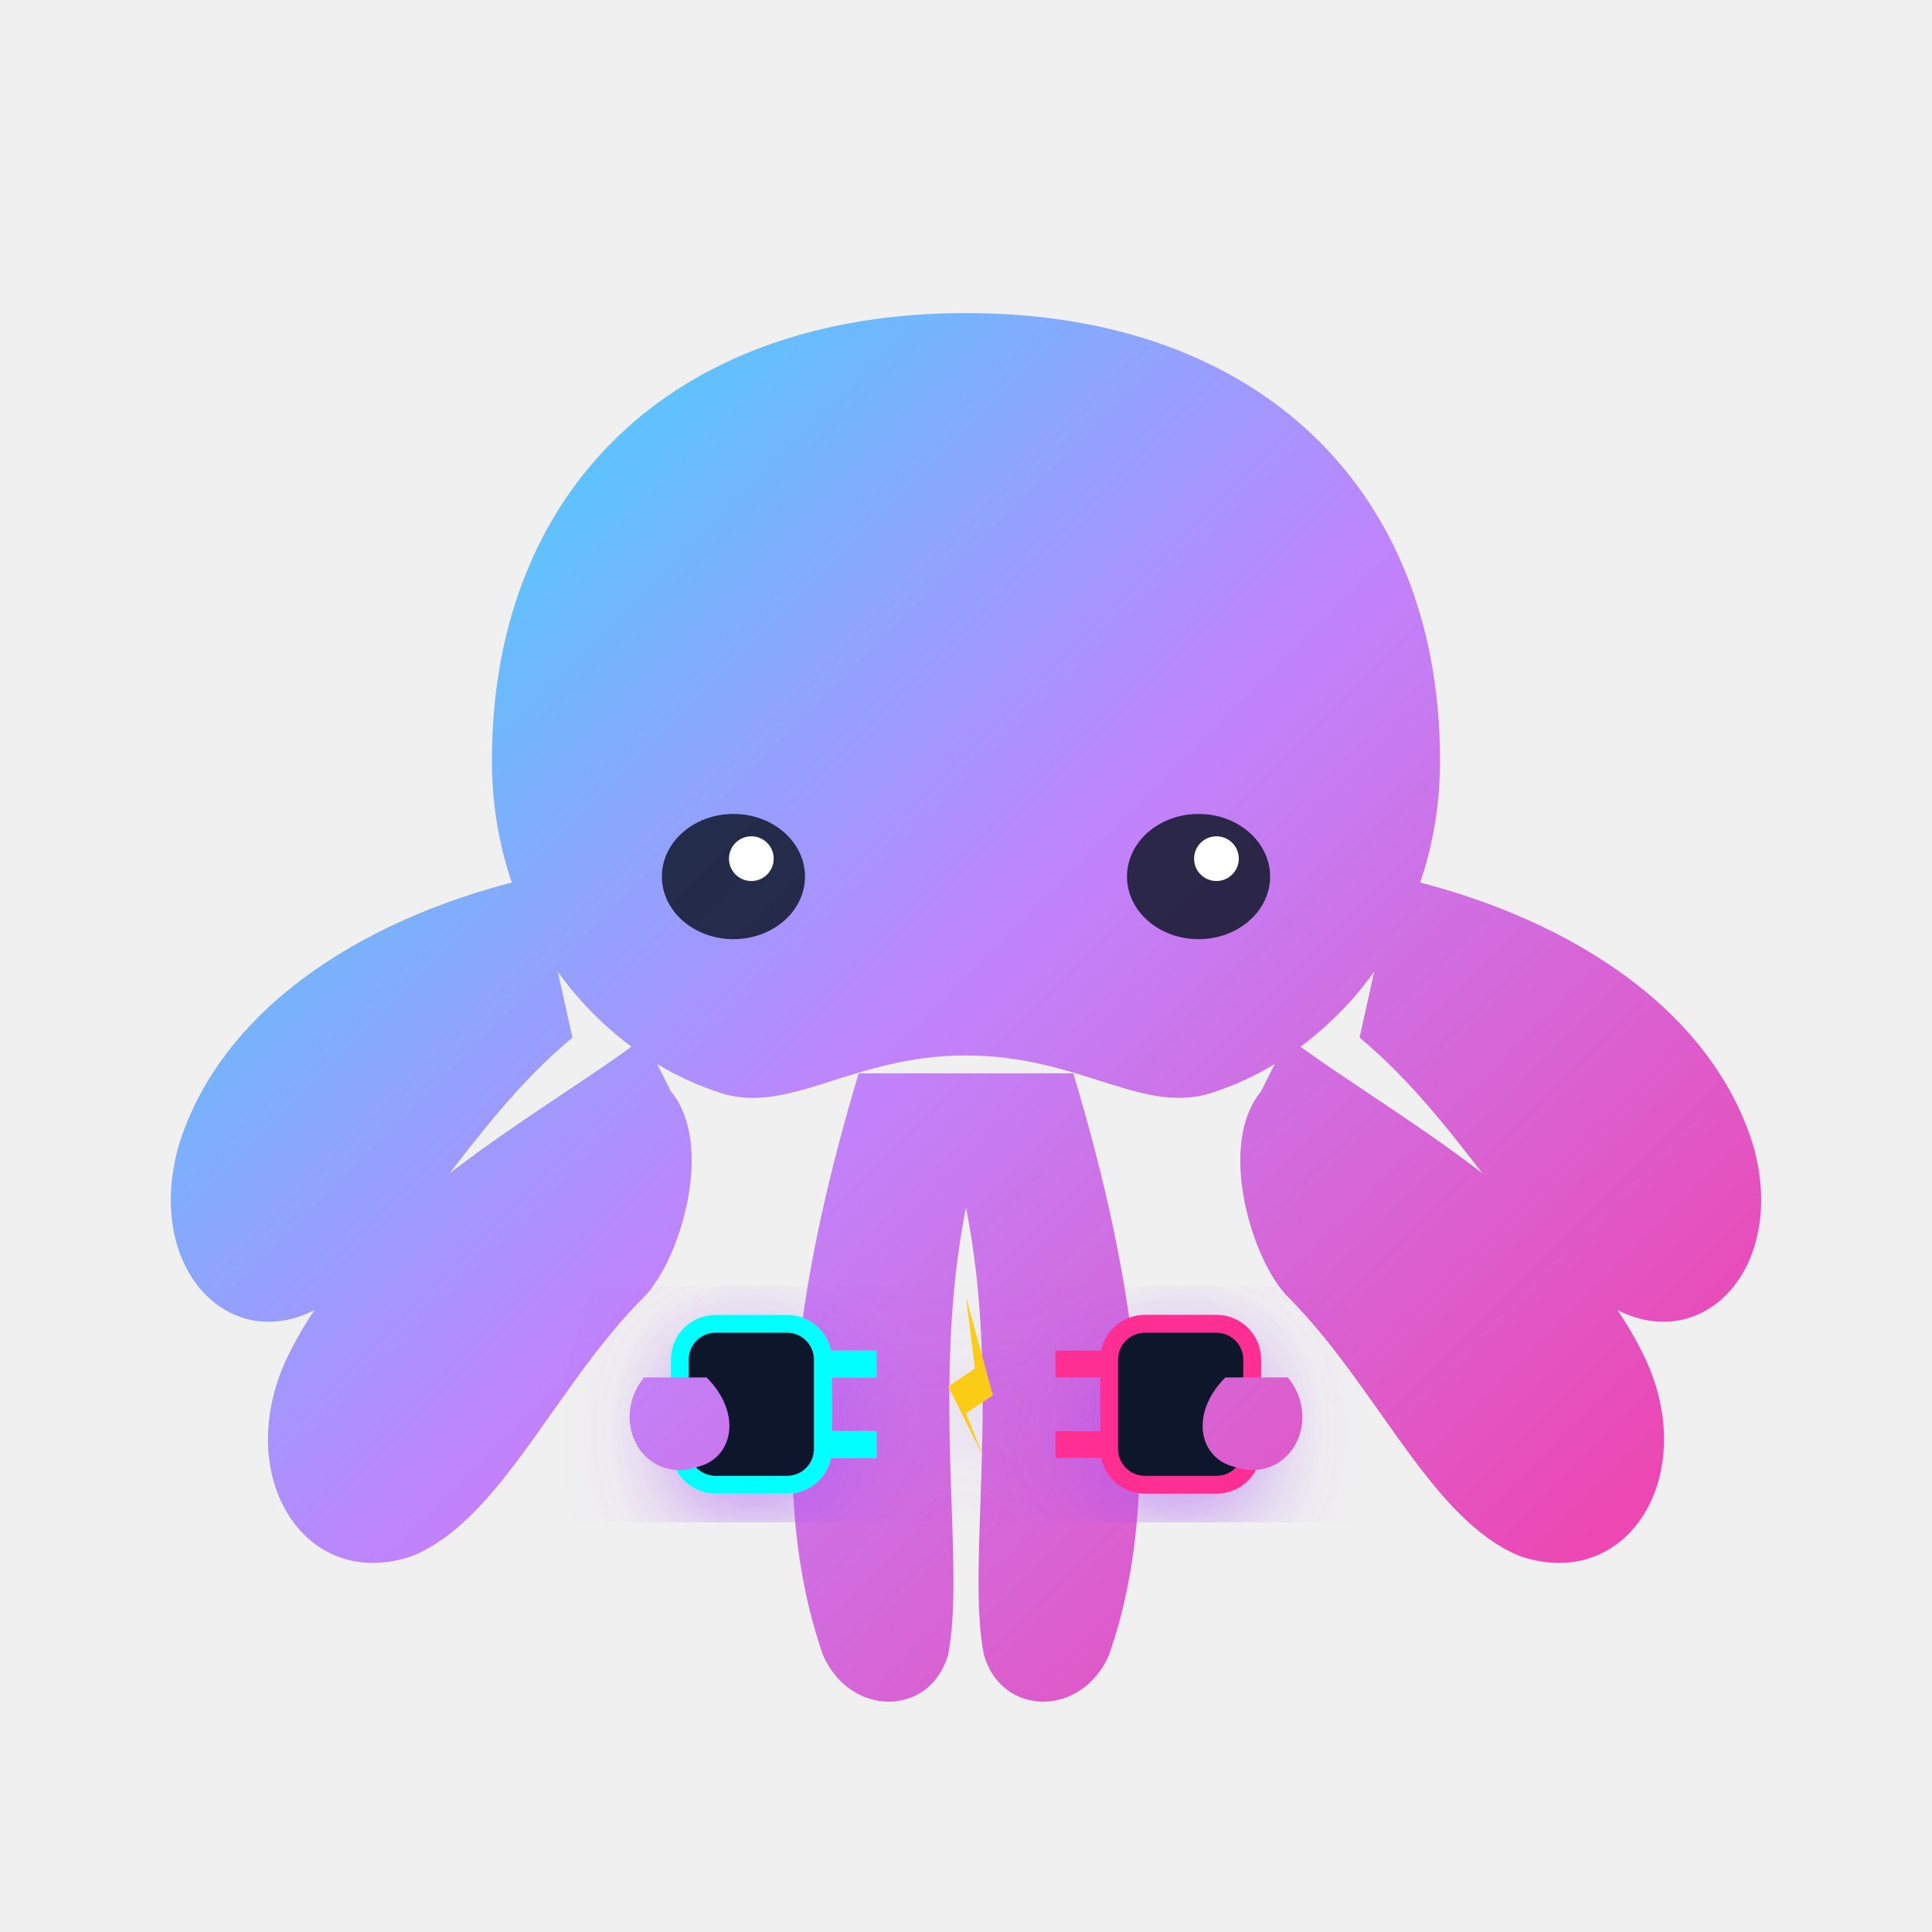
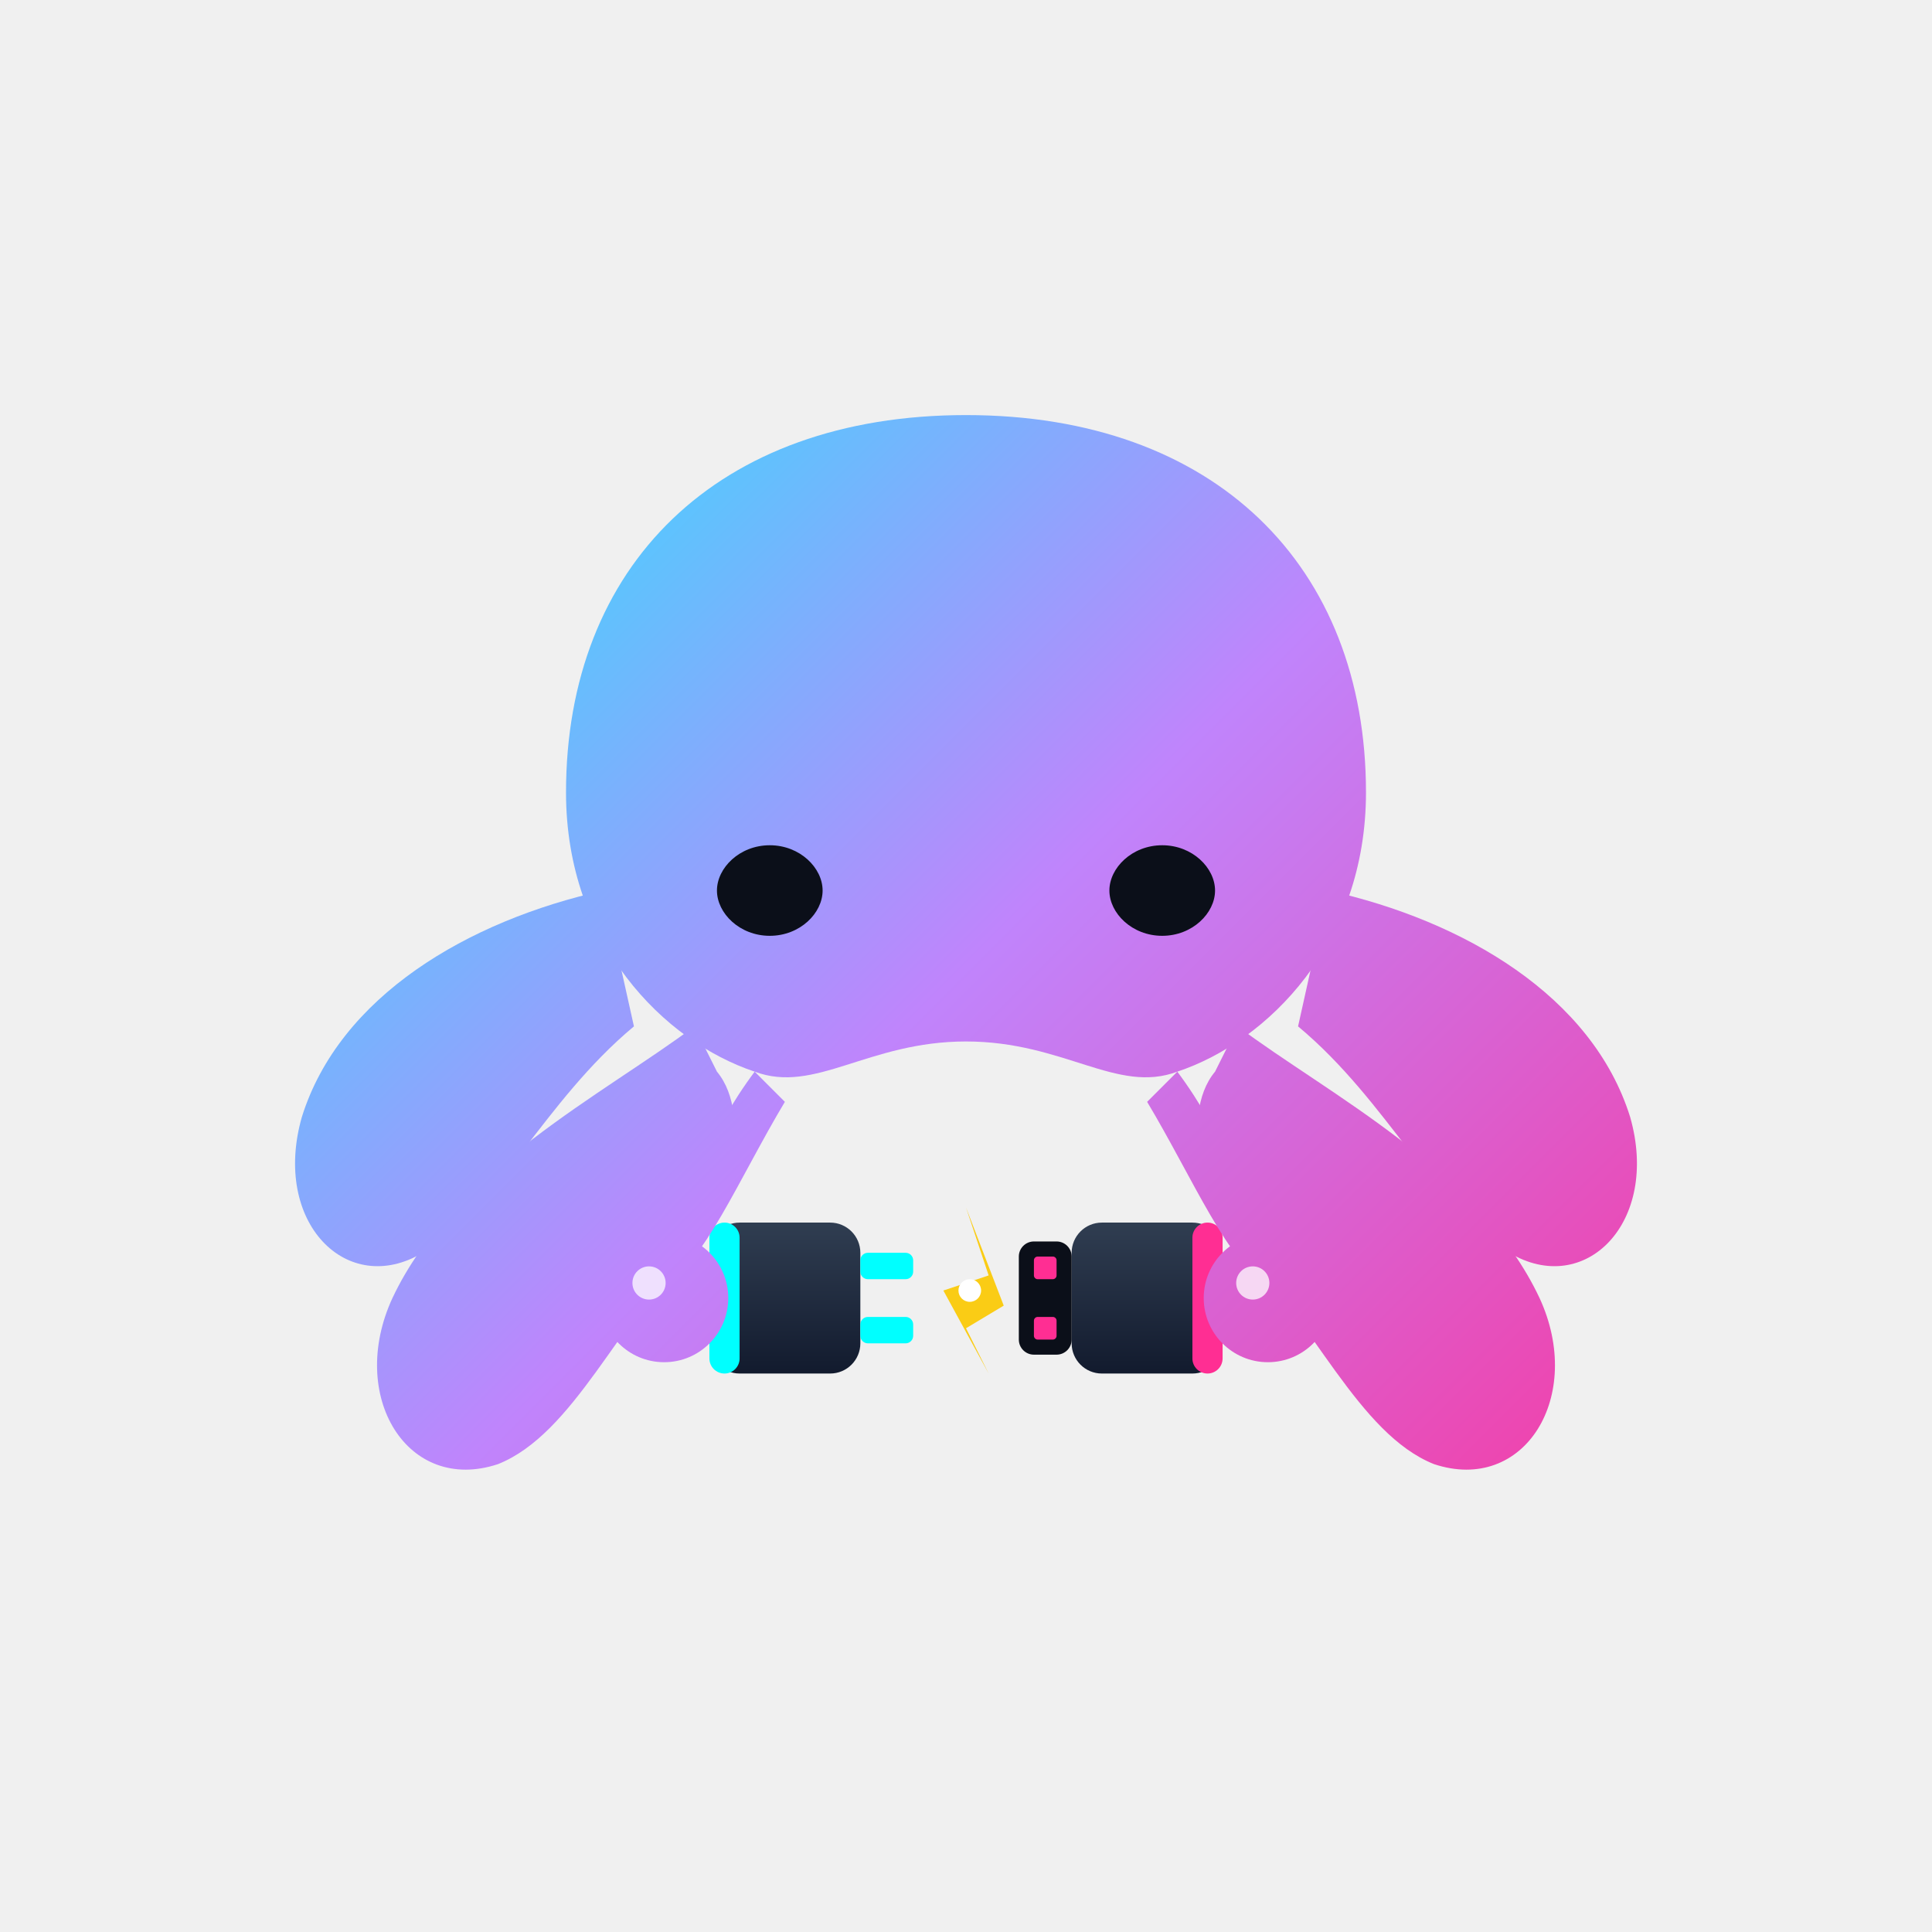
- <svg xmlns="http://www.w3.org/2000/svg" width="256" height="256" viewBox="20 20 216 216" fill="none">
+ <svg xmlns="http://www.w3.org/2000/svg" width="256" height="256" viewBox="0 0 256 256" fill="none">
  <defs>
    <linearGradient id="octoGradient" x1="32" y1="32" x2="224" y2="224" gradientUnits="userSpaceOnUse">
      <stop offset="0%" stop-color="#00FFFF" />
      <stop offset="50%" stop-color="#C084FC" />
      <stop offset="100%" stop-color="#FF2E93" />
    </linearGradient>
-     <filter id="plugGlow" x="-20%" y="-20%" width="140%" height="140%">
-       <feDropShadow dx="0" dy="3" stdDeviation="5" flood-color="#A855F7" flood-opacity="0.6" />
-     </filter>
+     <linearGradient id="plugBodyGrad" x1="128" y1="160" x2="128" y2="184" gradientUnits="userSpaceOnUse">
+       <stop offset="0%" stop-color="#334155" />
+       <stop offset="100%" stop-color="#0F172A" />
+     </linearGradient>
  </defs>
  <g fill="url(#octoGradient)">
    <path d="M128 55 C95 55 75 75 75 105 C75 125 88 138 100 142 C108 145 115 138 128 138 C141 138 148 145 156 142 C168 138 181 125 181 105 C181 75 161 55 128 55 Z" />
-     <ellipse cx="102" cy="118" rx="8" ry="7" fill="#0F172A" opacity="0.85" />
-     <ellipse cx="154" cy="118" rx="8" ry="7" fill="#0F172A" opacity="0.85" />
-     <circle cx="104" cy="116" r="2.5" fill="#FFFFFF" />
-     <circle cx="156" cy="116" r="2.5" fill="#FFFFFF" />
-     <path d="M116 140 C110 160 105 185 112 205 C115 212 124 212 126 205 C128 195 124 175 128 155 C132 175 128 195 130 205 C132 212 141 212 144 205 C151 185 146 160 140 140 Z" />
+     <path d="M102 112 C98 112 95 115 95 118 C95 121 98 124 102 124 C106 124 109 121 109 118 C109 115 106 112 102 112 Z" fill="#0B0F19" />
+     <path d="M154 112 C150 112 147 115 147 118 C147 121 150 124 154 124 C158 124 161 121 161 118 C161 115 158 112 154 112 Z" fill="#0B0F19" />
    <path d="M92 136 C80 145 60 155 52 172 C46 185 54 198 66 194 C76 190 82 175 92 165 C96 161 100 148 95 142 Z" />
    <path d="M80 118 C62 122 45 132 40 148 C36 162 46 172 56 166 C66 160 72 146 84 136 Z" />
    <path d="M164 136 C176 145 196 155 204 172 C210 185 202 198 190 194 C180 190 174 175 164 165 C160 161 156 148 161 142 Z" />
    <path d="M176 118 C194 122 211 132 216 148 C220 162 210 172 200 166 C190 160 184 146 172 136 Z" />
  </g>
-   <g filter="url(#plugGlow)">
-     <rect x="96" y="168" width="16" height="18" rx="4" fill="#0F172A" stroke="#00FFFF" stroke-width="2" />
-     <rect x="112" y="171" width="6" height="3" fill="#00FFFF" />
-     <rect x="112" y="180" width="6" height="3" fill="#00FFFF" />
-     <rect x="144" y="168" width="16" height="18" rx="4" fill="#0F172A" stroke="#FF2E93" stroke-width="2" />
-     <rect x="138" y="171" width="6" height="3" fill="#FF2E93" />
-     <rect x="138" y="180" width="6" height="3" fill="#FF2E93" />
-     <path d="M128 165 L129 173 L126 175 L130 183 L128 178 L131 176 Z" fill="#FACC15" />
+   <g>
+     <rect x="94" y="162" width="20" height="20" rx="4" fill="url(#plugBodyGrad)" />
+     <rect x="94" y="162" width="4" height="20" rx="2" fill="#00FFFF" />
+     <rect x="114" y="166" width="7" height="3.5" rx="1" fill="#00FFFF" />
+     <rect x="114" y="174.5" width="7" height="3.5" rx="1" fill="#00FFFF" />
+     <rect x="142" y="162" width="20" height="20" rx="4" fill="url(#plugBodyGrad)" />
+     <rect x="158" y="162" width="4" height="20" rx="2" fill="#FF2E93" />
+     <rect x="135" y="164.5" width="7" height="15" rx="2" fill="#0B0F19" />
+     <rect x="137" y="166.5" width="3" height="3" rx="0.5" fill="#FF2E93" />
+     <rect x="137" y="174.5" width="3" height="3" rx="0.5" fill="#FF2E93" />
+     <path d="M128 160 L131 169 L125 171 L131 182 L128 176 L133 173 Z" fill="#FACC15" />
+     <circle cx="128.5" cy="171" r="1.5" fill="#FFFFFF" />
  </g>
  <g fill="url(#octoGradient)">
-     <path d="M92 174 C88 179 92 186 98 184 C102 183 103 178 99 174 Z" />
-     <path d="M164 174 C168 179 164 186 158 184 C154 183 153 178 157 174 Z" />
+     <path d="M100 142 C94 150 90 160 88 170 C93 168 98 156 104 146 Z" />
+     <path d="M156 142 C162 150 166 160 168 170 C163 168 158 156 152 146 Z" />
+   </g>
+   <g>
+     <circle cx="88" cy="172" r="8.5" fill="url(#octoGradient)" />
+     <circle cx="86" cy="170" r="2.2" fill="#FFFFFF" opacity="0.75" />
+     <circle cx="168" cy="172" r="8.5" fill="url(#octoGradient)" />
+     <circle cx="166" cy="170" r="2.2" fill="#FFFFFF" opacity="0.75" />
  </g>
</svg>
